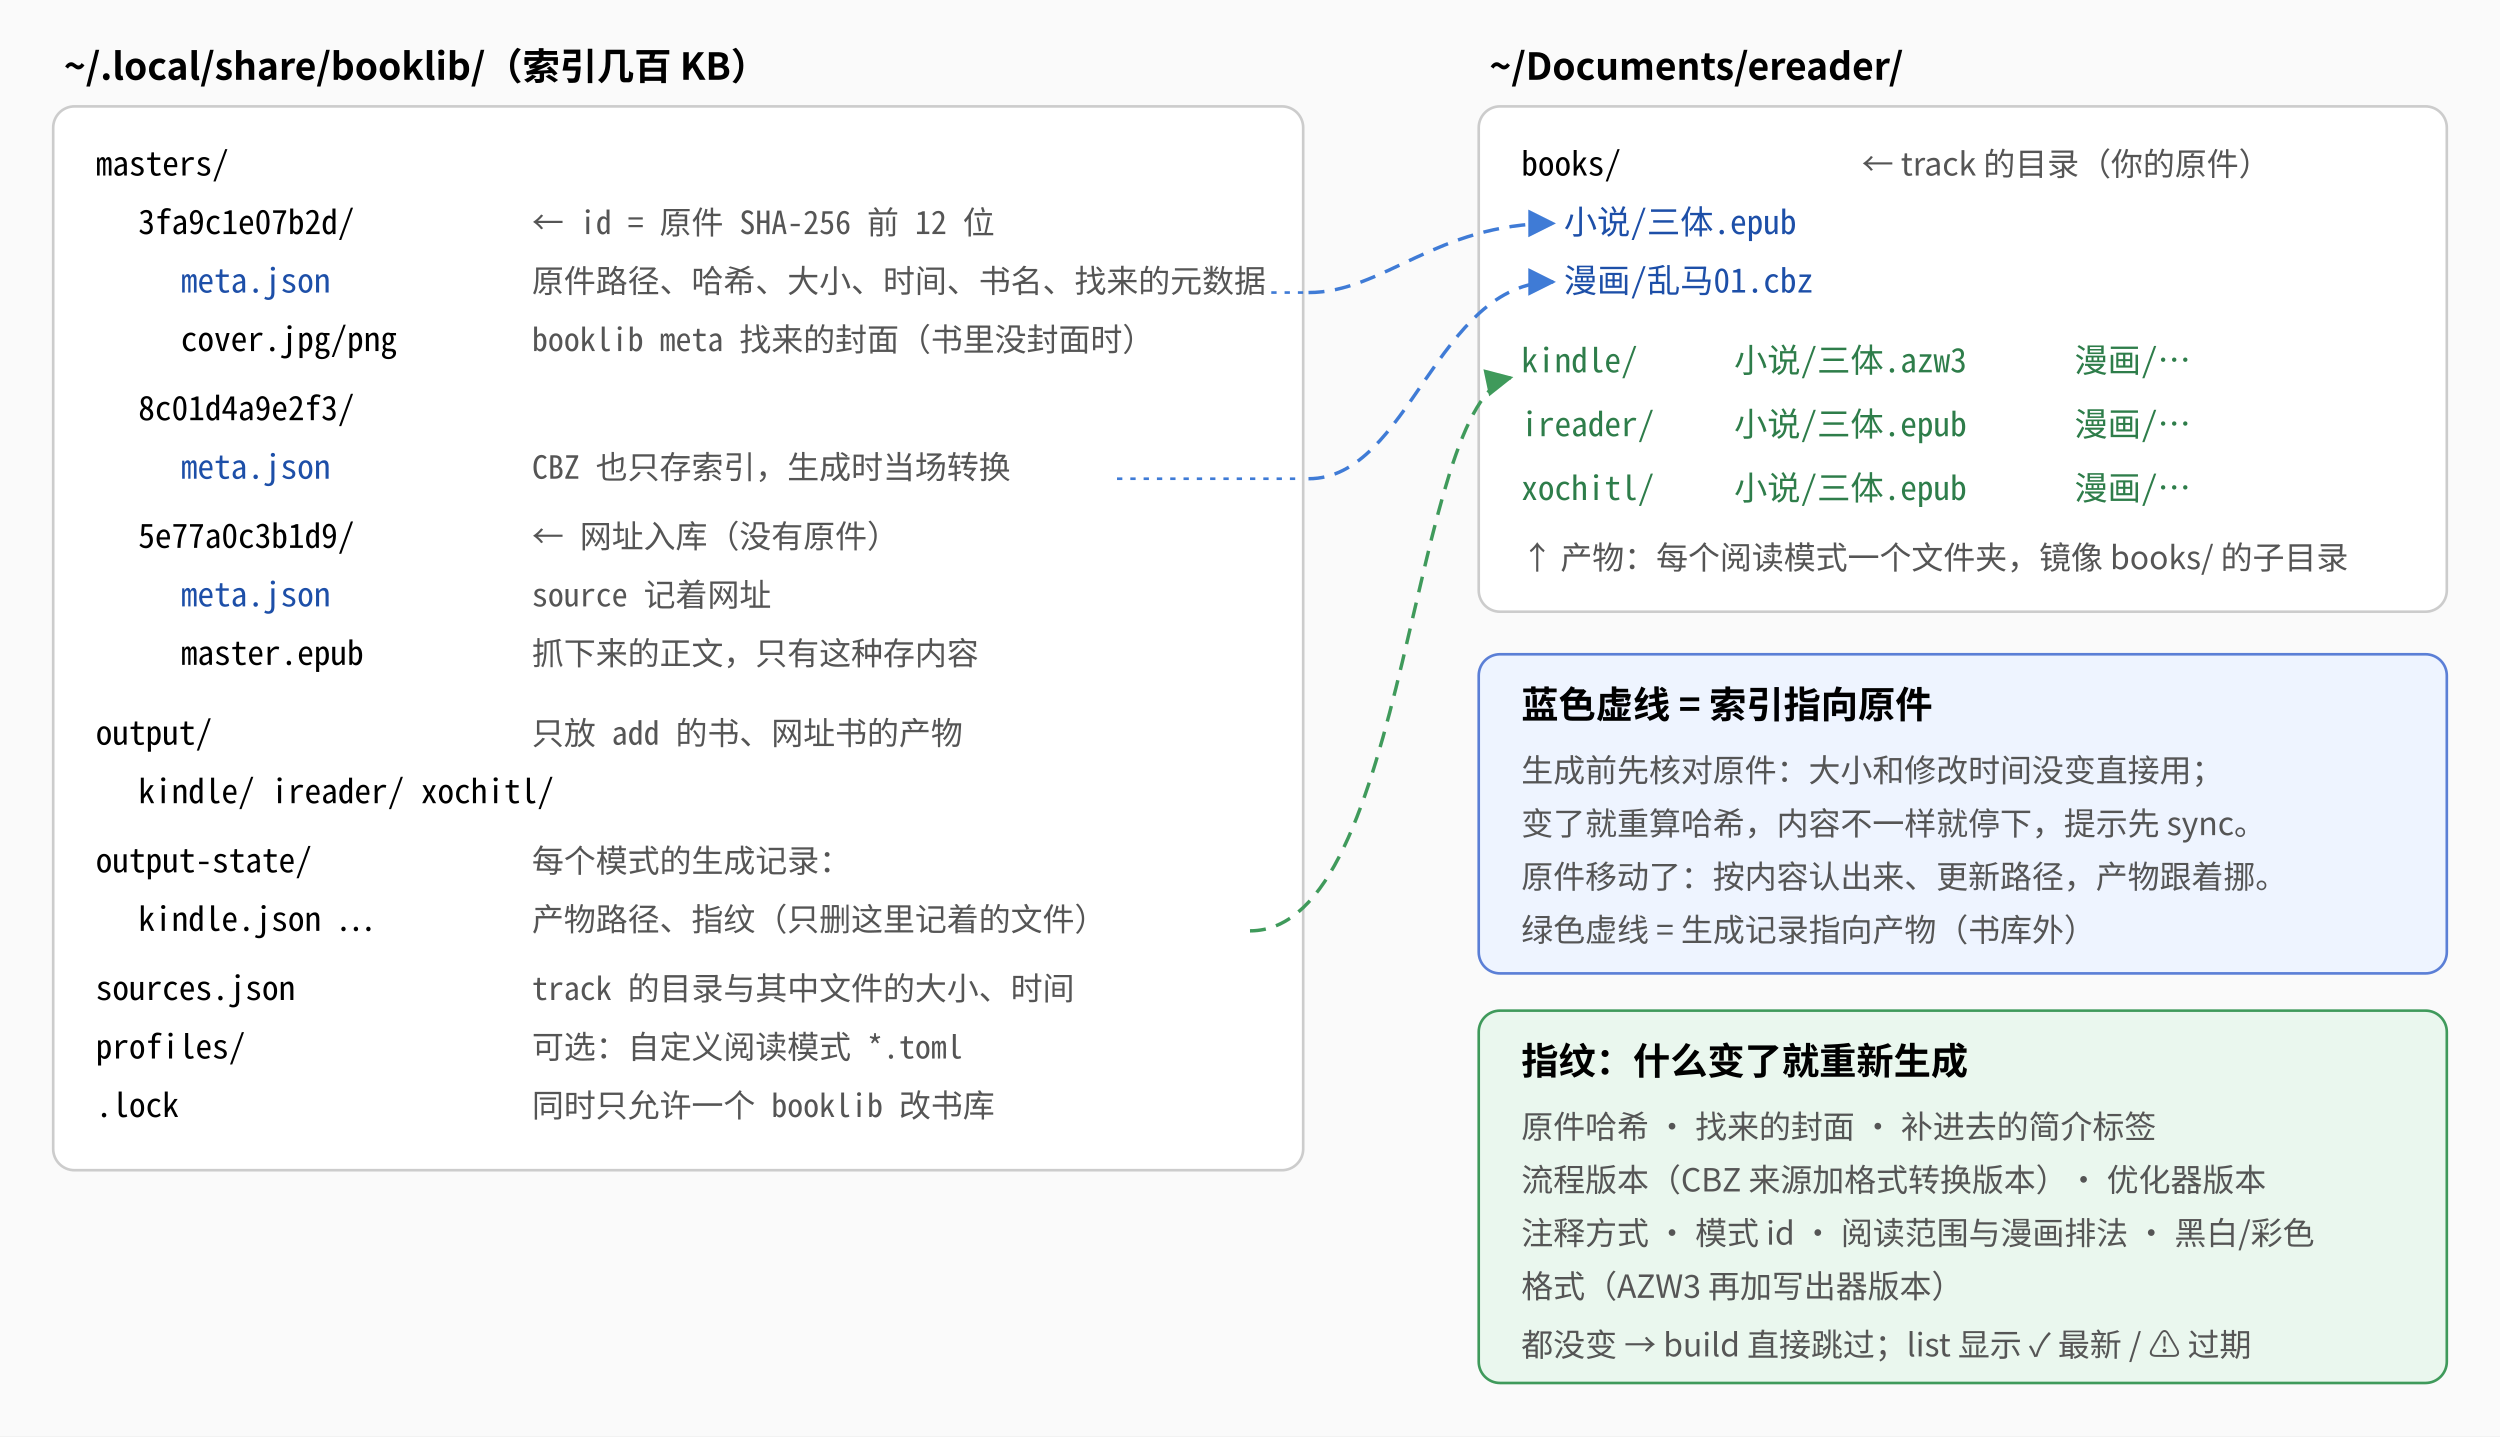
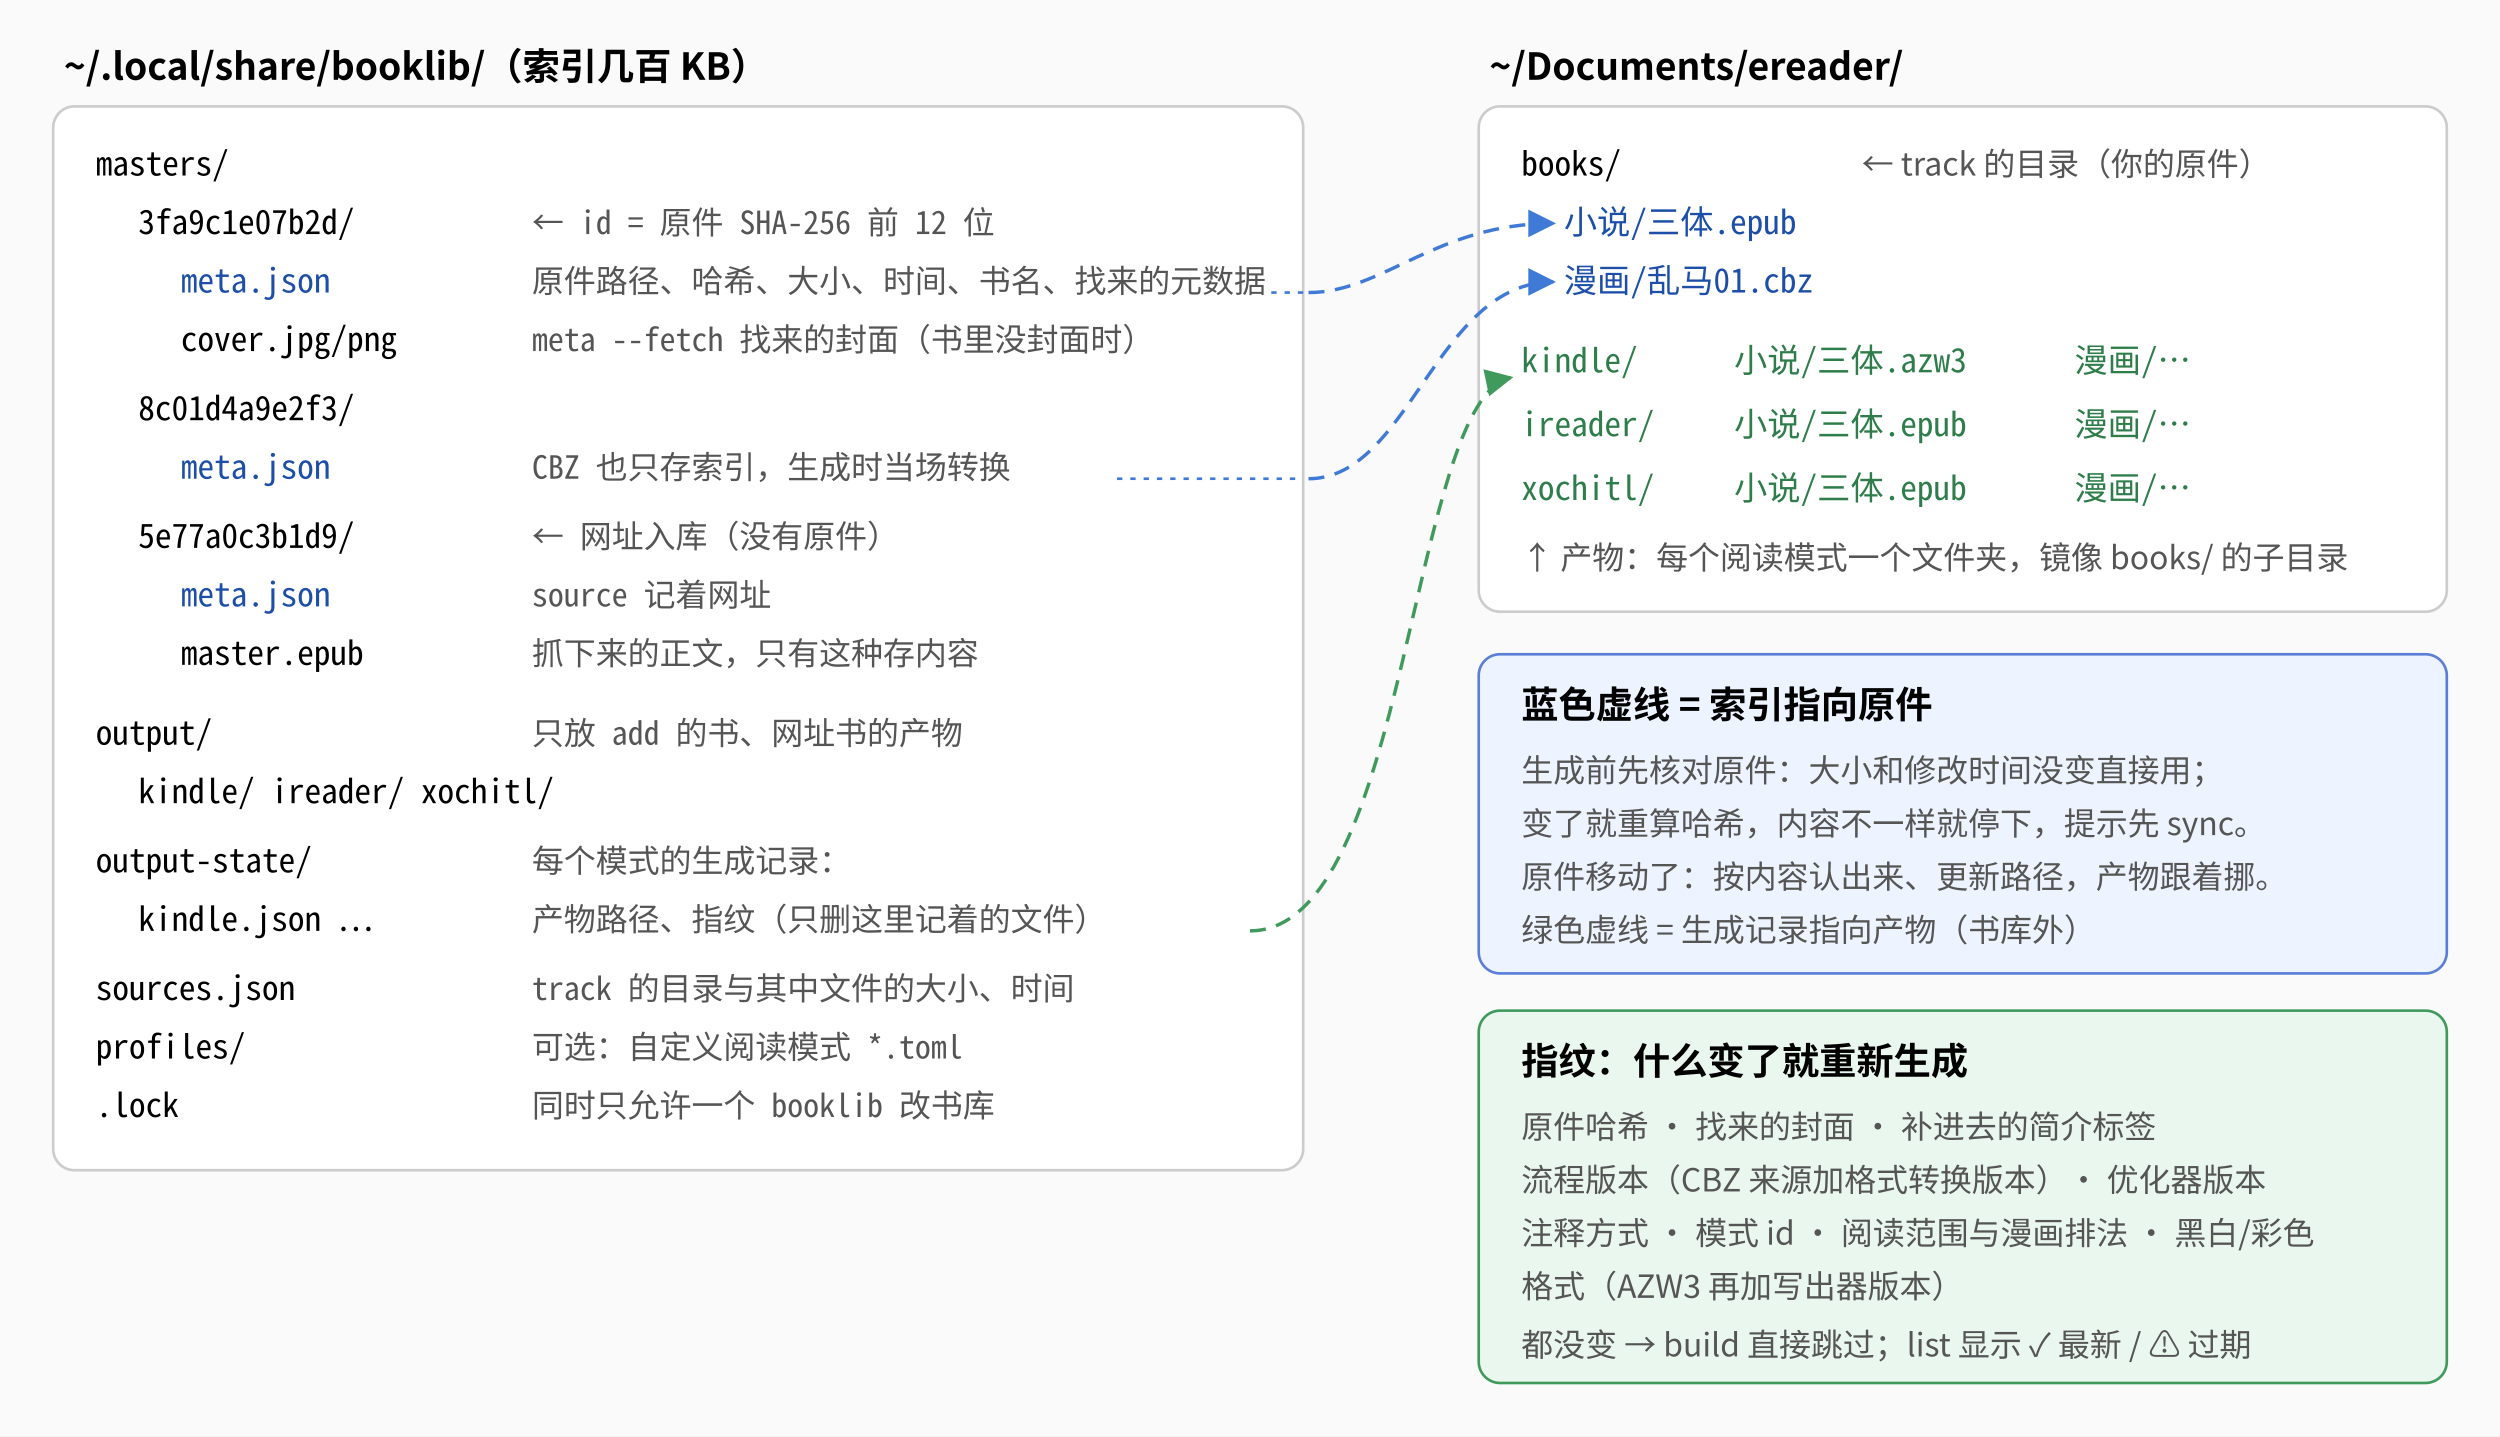
<svg xmlns="http://www.w3.org/2000/svg" viewBox="0 0 940 540" font-family="'Noto Sans CJK SC','PingFang SC','Microsoft YaHei',sans-serif" font-size="13">
  <defs>
    <marker id="a" viewBox="0 0 10 10" refX="9" refY="5" markerWidth="8" markerHeight="8" orient="auto">
      <path d="M0 0L10 5L0 10z" fill="#3f7bd6" />
    </marker>
    <marker id="g" viewBox="0 0 10 10" refX="9" refY="5" markerWidth="8" markerHeight="8" orient="auto">
      <path d="M0 0L10 5L0 10z" fill="#3f9a5b" />
    </marker>
    <style>
      .m{font-family:'JetBrains Mono','Noto Sans Mono CJK SC',monospace;font-size:12.5px}
      .s{font-size:12px;fill:#555}
      .h{font-weight:bold;font-size:14px}
      .l{stroke:#3f7bd6;stroke-width:1.3;fill:none;stroke-dasharray:6 4}
      .o{stroke:#3f9a5b;stroke-width:1.3;fill:none;stroke-dasharray:6 4}
    </style>
  </defs>
  <rect width="940" height="540" fill="#fafafa" />
  <text x="24" y="30" class="h">~/.local/share/booklib/（索引几百 KB）</text>
  <rect x="20" y="40" width="470" height="400" rx="8" fill="#fff" stroke="#ccc" />
  <g class="m">
    <text x="36" y="66">masters/</text>
    <text x="52" y="88">3fa9c1e07b2d/</text>
    <text x="200" y="88" class="s">← id = 原件 SHA-256 前 12 位</text>
    <text x="68" y="110" fill="#1d4fa8">meta.json</text>
    <text x="200" y="110" class="s">原件路径、哈希、大小、时间、书名、找来的元数据</text>
    <text x="68" y="132">cover.jpg/png</text>
-     <text x="200" y="132" class="s">booklib meta 找来的封面（书里没封面时）</text>
+     <text x="200" y="132" class="s">meta --fetch 找来的封面（书里没封面时）</text>
    <text x="52" y="158">8c01d4a9e2f3/</text>
    <text x="68" y="180" fill="#1d4fa8">meta.json</text>
    <text x="200" y="180" class="s">CBZ 也只存索引，生成时当场转换</text>
    <text x="52" y="206">5e77a0c3b1d9/</text>
    <text x="200" y="206" class="s">← 网址入库（没有原件）</text>
    <text x="68" y="228" fill="#1d4fa8">meta.json</text>
    <text x="200" y="228" class="s">source 记着网址</text>
    <text x="68" y="250">master.epub</text>
    <text x="200" y="250" class="s">抓下来的正文，只有这种存内容</text>
    <text x="36" y="280">output/</text>
    <text x="200" y="280" class="s">只放 add 的书、网址书的产物</text>
    <text x="52" y="302">kindle/  ireader/  xochitl/</text>
    <text x="36" y="328">output-state/</text>
    <text x="200" y="328" class="s">每个模式的生成记录：</text>
    <text x="52" y="350">kindle.json …</text>
    <text x="200" y="350" class="s">产物路径、指纹（只删这里记着的文件）</text>
    <text x="36" y="376">sources.json</text>
    <text x="200" y="376" class="s">track 的目录与其中文件的大小、时间</text>
    <text x="36" y="398">profiles/</text>
    <text x="200" y="398" class="s">可选：自定义阅读模式 *.toml</text>
    <text x="36" y="420">.lock</text>
    <text x="200" y="420" class="s">同时只允许一个 booklib 改书库</text>
  </g>
  <text x="560" y="30" class="h">~/Documents/ereader/</text>
  <rect x="556" y="40" width="364" height="190" rx="8" fill="#fff" stroke="#ccc" />
  <text x="572" y="66" class="m">books/</text>
  <text x="700" y="66" class="s">← track 的目录（你的原件）</text>
  <text x="588" y="88" class="m" fill="#1d4fa8">小说/三体.epub</text>
  <text x="588" y="110" class="m" fill="#1d4fa8">漫画/乱马01.cbz</text>
  <text x="572" y="140" class="m" fill="#2e7d4a">kindle/<tspan x="652">小说/三体.azw3</tspan>
    <tspan x="780">漫画/…</tspan>
  </text>
  <text x="572" y="164" class="m" fill="#2e7d4a">ireader/<tspan x="652">小说/三体.epub</tspan>
    <tspan x="780">漫画/…</tspan>
  </text>
  <text x="572" y="188" class="m" fill="#2e7d4a">xochitl/<tspan x="652">小说/三体.epub</tspan>
    <tspan x="780">漫画/…</tspan>
  </text>
  <text x="572" y="214" class="s">↑ 产物：每个阅读模式一个文件夹，镜像 books/ 的子目录</text>
  <path class="l" d="M492 110 C520 110 540 84 584 84" marker-end="url(#a)" />
  <path class="l" d="M492 180 C530 180 540 106 584 106" marker-end="url(#a)" />
  <line x1="478" y1="110" x2="490" y2="110" stroke="#3f7bd6" stroke-dasharray="2 3" />
  <line x1="420" y1="180" x2="490" y2="180" stroke="#3f7bd6" stroke-dasharray="2 3" />
  <path class="o" d="M470 350 C530 350 530 150 568 142" marker-end="url(#g)" />
  <rect x="556" y="246" width="364" height="120" rx="8" fill="#eef4ff" stroke="#5b7fd6" />
  <text x="572" y="270" class="h">蓝色虚线 = 索引指向原件</text>
  <text x="572" y="294" class="s">生成前先核对原件：大小和修改时间没变直接用；</text>
  <text x="572" y="314" class="s">变了就重算哈希，内容不一样就停下，提示先 sync。</text>
  <text x="572" y="334" class="s">原件移动了：按内容认出来、更新路径，产物跟着挪。</text>
  <text x="572" y="354" class="s">绿色虚线 = 生成记录指向产物（书库外）</text>
  <rect x="556" y="380" width="364" height="140" rx="8" fill="#eaf7ee" stroke="#3f9a5b" />
  <text x="572" y="404" class="h">指纹：什么变了就重新生成</text>
  <text x="572" y="428" class="s">原件哈希 · 找来的封面 · 补进去的简介标签</text>
  <text x="572" y="448" class="s">流程版本（CBZ 来源加格式转换版本）· 优化器版本</text>
  <text x="572" y="468" class="s">注释方式 · 模式 id · 阅读范围与漫画排法 · 黑白/彩色</text>
  <text x="572" y="488" class="s">格式（AZW3 再加写出器版本）</text>
  <text x="572" y="510" class="s">都没变 → build 直接跳过；list 显示 ✓ 最新 / ⚠ 过期</text>
</svg>
